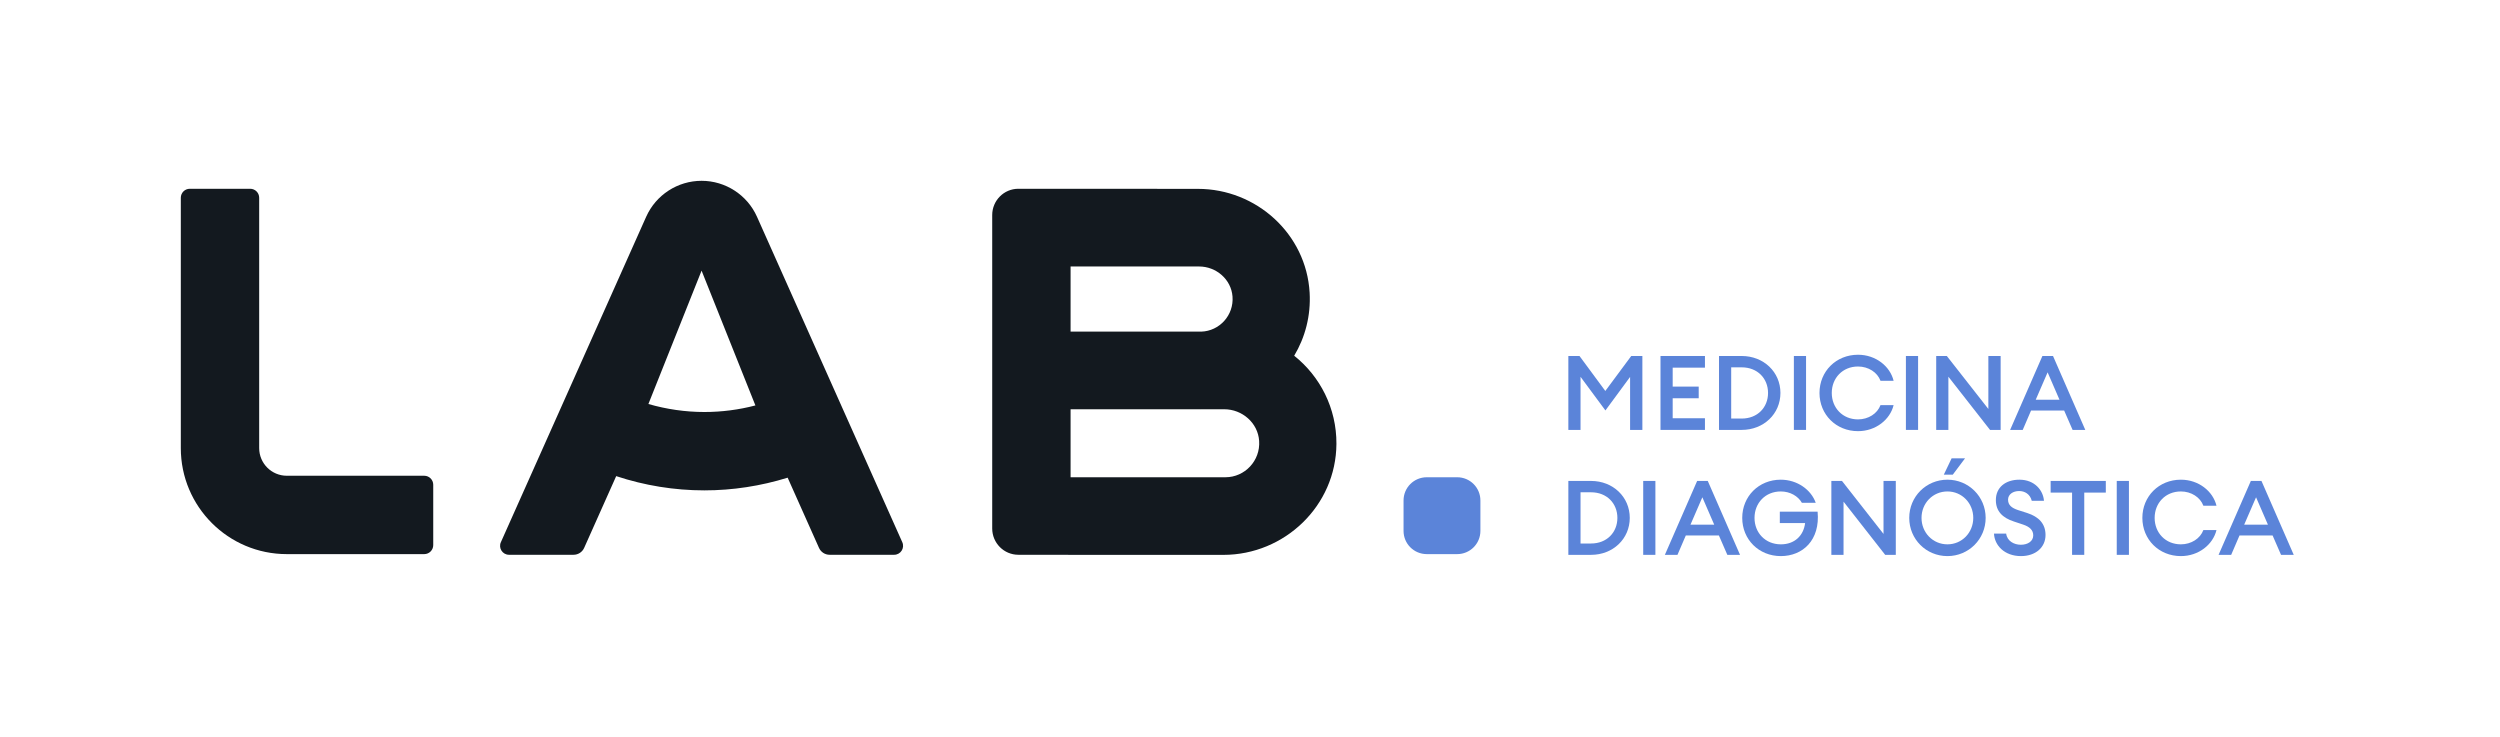
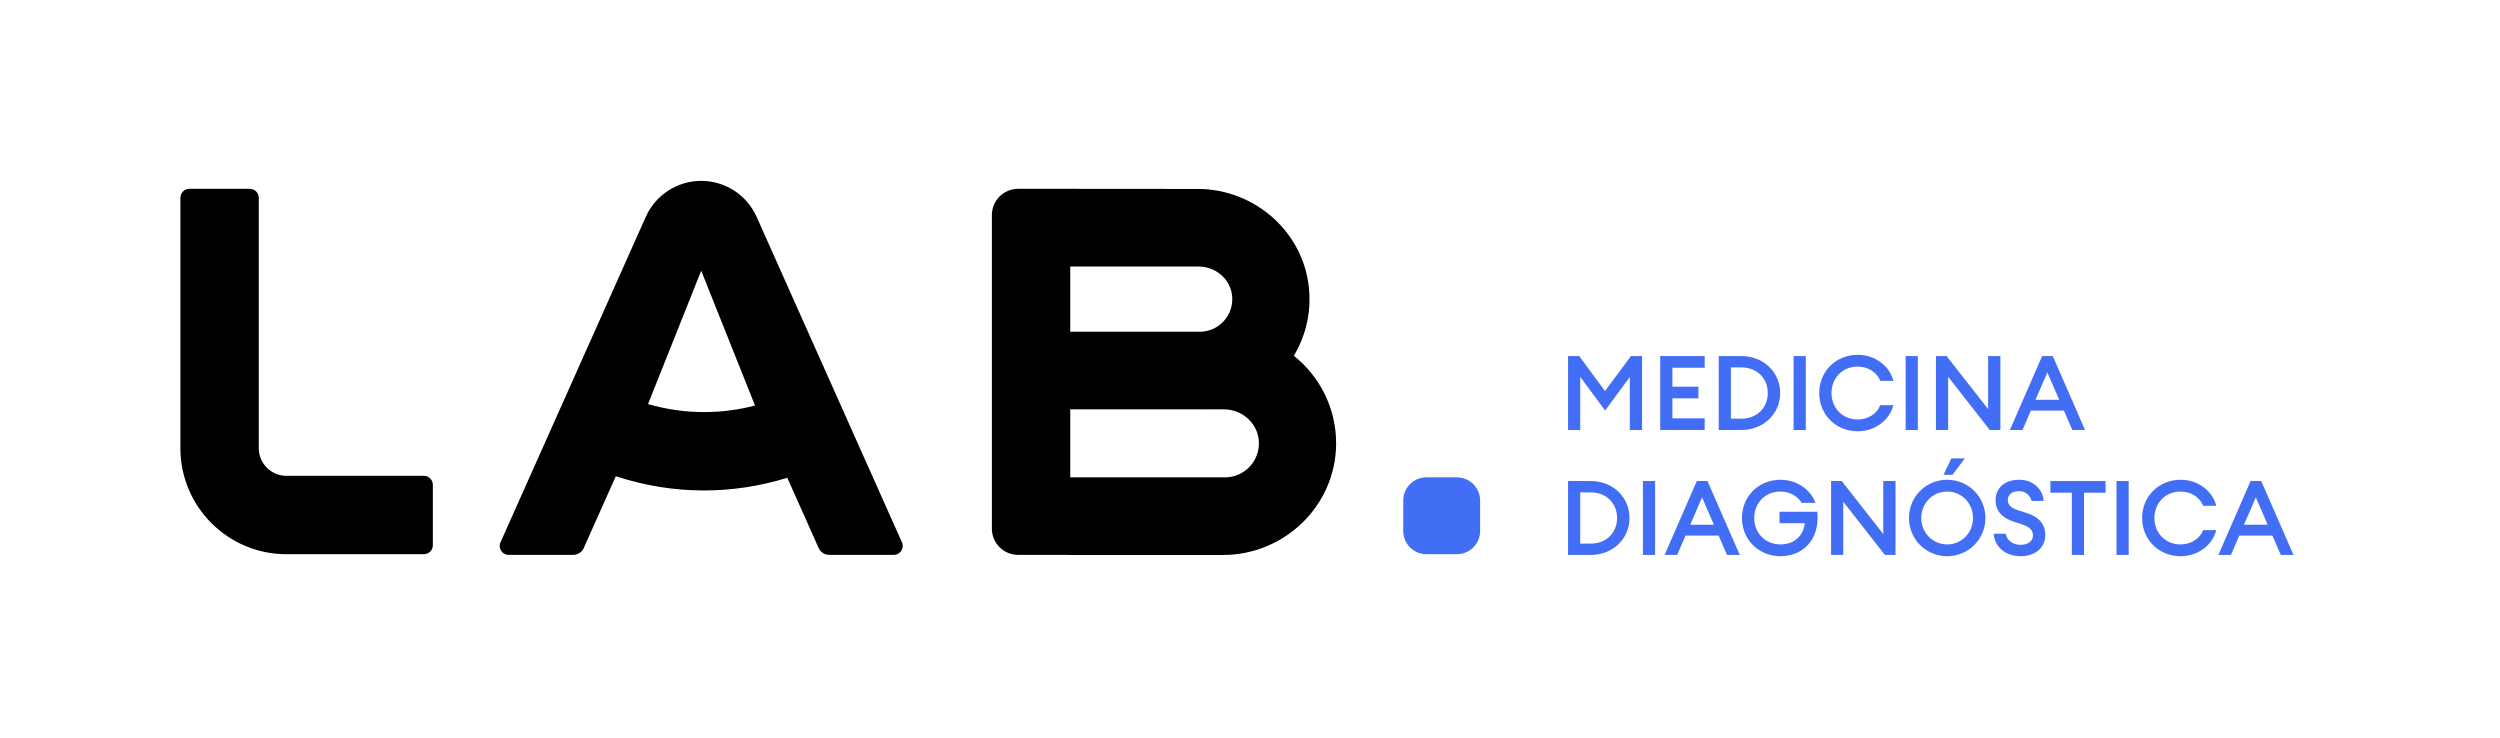
- <svg xmlns="http://www.w3.org/2000/svg" viewBox="0 0 1333.333 392.672" height="392.672" width="1333.333" xml:space="preserve" id="svg2" version="1.1">
-   <defs id="defs6">
-     <clipPath id="clipPath26" clipPathUnits="userSpaceOnUse">
-       <path id="path24" d="M 0,294.504 H 1000 V 0 H 0 Z" />
-     </clipPath>
-   </defs>
-   <g transform="matrix(1.333333,0,0,-1.333333,0,392.672)" id="g10">
-     <g transform="translate(632.2133,143.7789)" id="g12">
-       <path id="path14" style="fill:#5b84d9;fill-opacity:1;fill-rule:nonzero;stroke:none" d="M 0,0 V -21.237 H -4.873 V 8.328 h 4.456 L 9.911,-5.663 20.279,8.328 h 4.456 v -29.565 h -4.913 v 21.195 l -9.87,-13.409 z" />
-     </g>
-     <g transform="translate(664.1981,152.1073)" id="g16">
-       <path id="path18" style="fill:#5b84d9;fill-opacity:1;fill-rule:nonzero;stroke:none" d="M 0,0 H 17.781 V -4.664 H 4.873 v -7.579 h 10.41 v -4.664 H 4.873 v -7.995 h 12.908 v -4.664 l -17.781,0 z" />
-     </g>
-     <g id="g20">
-       <g clip-path="url(#clipPath26)" id="g22">
-         <g transform="translate(696.683,127.0808)" id="g28">
-           <path id="path30" style="fill:#5b84d9;fill-opacity:1;fill-rule:nonzero;stroke:none" d="M 0,0 C 6.33,0 10.536,4.455 10.536,10.243 10.536,16.032 6.33,20.487 0,20.487 H -4.205 V 0 Z M -9.078,25.026 H 0 c 8.786,0 15.49,-6.412 15.49,-14.783 C 15.49,1.873 8.786,-4.539 0,-4.539 h -9.078 z" />
-         </g>
-         <path id="path32" style="fill:#5b84d9;fill-opacity:1;fill-rule:nonzero;stroke:none" d="m 717.549,152.107 h 4.873 v -29.566 h -4.873 z" />
-         <g transform="translate(743.2025,152.6066)" id="g34">
-           <path id="path36" style="fill:#5b84d9;fill-opacity:1;fill-rule:nonzero;stroke:none" d="M 0,0 C 7.12,0 12.825,-4.622 14.241,-10.41 H 8.994 c -1.25,3.373 -4.83,5.705 -8.994,5.705 -6.163,0 -10.494,-4.623 -10.494,-10.578 0,-5.954 4.331,-10.576 10.494,-10.576 4.164,0 7.744,2.332 8.994,5.705 h 5.247 C 12.825,-25.943 7.12,-30.565 0,-30.565 c -8.786,0 -15.407,6.663 -15.407,15.282 C -15.407,-6.663 -8.786,0 0,0" />
-         </g>
-         <path id="path38" style="fill:#5b84d9;fill-opacity:1;fill-rule:nonzero;stroke:none" d="m 762.362,152.107 h 4.873 v -29.566 h -4.873 z" />
-         <g transform="translate(796.0105,122.5416)" id="g40">
-           <path id="path42" style="fill:#5b84d9;fill-opacity:1;fill-rule:nonzero;stroke:none" d="M 0,0 -16.657,21.279 V 0 h -4.873 v 29.566 h 4.249 L -0.666,8.37 V 29.566 H 4.247 L 4.247,0 Z" />
-         </g>
-         <g transform="translate(823.79,134.6175)" id="g44">
-           <path id="path46" style="fill:#5b84d9;fill-opacity:1;fill-rule:nonzero;stroke:none" d="M 0,0 -4.747,10.952 -9.494,0 Z m -6.829,17.49 h 4.247 L 10.326,-12.076 H 5.247 l -3.373,7.745 h -13.242 l -3.331,-7.745 h -5.04 z" />
-         </g>
-         <g transform="translate(636.4186,77.1033)" id="g48">
-           <path id="path50" style="fill:#5b84d9;fill-opacity:1;fill-rule:nonzero;stroke:none" d="M 0,0 C 6.33,0 10.536,4.455 10.536,10.243 10.536,16.032 6.33,20.487 0,20.487 H -4.205 V 0 Z M -9.078,25.026 H 0 c 8.786,0 15.49,-6.413 15.49,-14.783 C 15.49,1.873 8.786,-4.539 0,-4.539 h -9.078 z" />
-         </g>
-         <path id="path52" style="fill:#5b84d9;fill-opacity:1;fill-rule:nonzero;stroke:none" d="m 657.285,102.13 h 4.873 V 72.564 h -4.873 z" />
-         <g transform="translate(685.6862,84.64)" id="g54">
-           <path id="path56" style="fill:#5b84d9;fill-opacity:1;fill-rule:nonzero;stroke:none" d="M 0,0 -4.747,10.952 -9.494,0 Z m -6.829,17.49 h 4.247 L 10.326,-12.076 H 5.247 l -3.373,7.745 h -13.242 l -3.331,-7.745 h -5.04 z" />
-         </g>
-         <g transform="translate(712.3008,102.6292)" id="g58">
-           <path id="path60" style="fill:#5b84d9;fill-opacity:1;fill-rule:nonzero;stroke:none" d="M 0,0 C 6.621,0 12.159,-4.039 13.992,-9.244 H 8.452 C 6.912,-6.537 3.705,-4.705 0,-4.705 c -6.164,0 -10.494,-4.623 -10.494,-10.578 0,-5.954 4.33,-10.576 10.536,-10.576 5.496,0 9.077,3.456 9.701,8.495 H -0.375 v 4.58 h 15.116 c 1.083,-11.452 -5.996,-17.78 -14.699,-17.78 -8.828,0 -15.449,6.662 -15.449,15.281 C -15.407,-6.663 -8.786,0 0,0" />
-         </g>
-         <g transform="translate(754.0718,72.5641)" id="g62">
-           <path id="path64" style="fill:#5b84d9;fill-opacity:1;fill-rule:nonzero;stroke:none" d="M 0,0 -16.657,21.279 V 0 h -4.873 v 29.566 h 4.249 L -0.666,8.37 V 29.566 H 4.247 L 4.247,0 Z" />
-         </g>
-         <g transform="translate(780.6434,111.1659)" id="g66">
-           <path id="path68" style="fill:#5b84d9;fill-opacity:1;fill-rule:nonzero;stroke:none" d="M 0,0 H 5.372 L 0.458,-6.538 h -3.582 z m -1.665,-34.396 c 5.829,0 10.326,4.706 10.326,10.577 0,5.871 -4.497,10.577 -10.326,10.577 -5.872,0 -10.369,-4.706 -10.369,-10.577 0,-5.871 4.497,-10.577 10.369,-10.577 m 0,-4.705 c -8.495,0 -15.282,6.746 -15.282,15.282 0,8.536 6.787,15.282 15.282,15.282 8.452,0 15.283,-6.746 15.283,-15.282 0,-8.536 -6.831,-15.282 -15.283,-15.282" />
-         </g>
-         <g transform="translate(802.4695,81.0587)" id="g70">
-           <path id="path72" style="fill:#5b84d9;fill-opacity:1;fill-rule:nonzero;stroke:none" d="m 0,0 c 0.374,-2.997 3.164,-4.455 5.872,-4.455 2.789,0 4.954,1.415 4.954,3.747 0,1.999 -1.29,3.415 -4.08,4.331 L 3.122,4.831 c -4.664,1.499 -7.244,4.206 -7.244,8.537 -0.042,5.121 3.871,8.202 9.411,8.202 6.162,0 9.535,-4.33 9.826,-8.452 h -4.872 c -0.707,2.789 -2.914,3.914 -5.037,3.914 -2.458,0 -4.415,-1.291 -4.457,-3.415 0,-2.165 1.374,-3.331 3.998,-4.206 L 8.411,8.245 c 4.622,-1.499 7.329,-4.289 7.329,-8.786 0,-4.997 -3.998,-8.453 -9.827,-8.453 -6.621,0 -10.577,4.33 -10.786,8.994 z" />
-         </g>
-         <g transform="translate(828.832,97.466)" id="g74">
-           <path id="path76" style="fill:#5b84d9;fill-opacity:1;fill-rule:nonzero;stroke:none" d="m 0,0 h -8.578 v 4.664 h 22.07 V 0 H 4.872 V -24.902 H 0 Z" />
-         </g>
-         <path id="path78" style="fill:#5b84d9;fill-opacity:1;fill-rule:nonzero;stroke:none" d="m 846.699,102.13 h 4.873 V 72.564 h -4.873 z" />
-         <g transform="translate(872.3525,102.6292)" id="g80">
-           <path id="path82" style="fill:#5b84d9;fill-opacity:1;fill-rule:nonzero;stroke:none" d="M 0,0 C 7.12,0 12.825,-4.622 14.241,-10.41 H 8.994 c -1.25,3.373 -4.83,5.705 -8.994,5.705 -6.163,0 -10.494,-4.623 -10.494,-10.578 0,-5.954 4.331,-10.576 10.494,-10.576 4.164,0 7.744,2.332 8.994,5.705 h 5.247 C 12.825,-25.943 7.12,-30.564 0,-30.564 c -8.786,0 -15.407,6.662 -15.407,15.281 C -15.407,-6.663 -8.786,0 0,0" />
-         </g>
-         <g transform="translate(907.1686,84.64)" id="g84">
-           <path id="path86" style="fill:#5b84d9;fill-opacity:1;fill-rule:nonzero;stroke:none" d="M 0,0 -4.747,10.952 -9.494,0 Z m -6.829,17.49 h 4.247 L 10.326,-12.076 H 5.247 l -3.373,7.745 h -13.242 l -3.331,-7.745 h -5.04 z" />
-         </g>
-         <g transform="translate(103.6722,115.2656)" id="g88">
-           <path id="path90" style="fill:#13191f;fill-opacity:1;fill-rule:nonzero;stroke:none" d="m 0,0 v 100.135 c 0,1.986 -1.61,3.596 -3.596,3.596 h -24.156 c -1.985,0 -3.595,-1.61 -3.595,-3.596 V -10e-4 c 0,-23.421 18.986,-42.407 42.407,-42.407 h 54.966 c 1.986,0 3.596,1.61 3.596,3.596 v 24.155 c 0,1.986 -1.61,3.596 -3.596,3.596 H 11.061 C 4.952,-11.061 0,-6.109 0,0" />
-         </g>
-         <g transform="translate(490.166,103.602)" id="g92">
-           <path id="path94" style="fill:#13191f;fill-opacity:1;fill-rule:nonzero;stroke:none" d="m 0,0 h -61.933 v 27.201 h 51.845 V 27.18 c 0.275,0 0.548,0.016 0.823,0.021 h 8.787 c 7.197,0 13.491,-5.448 13.972,-12.668 C 14.022,6.614 7.765,0 0,0 m -10.532,84.309 c 6.847,0 12.845,-5.147 13.373,-12.011 C 3.418,64.786 -2.382,58.481 -9.676,58.249 h -52.257 v 26.06 z M 27.51,48.61 c 4.374,7.312 6.706,15.995 6.176,25.246 -1.344,23.468 -21.305,41.501 -44.683,41.501 l -50.936,0.037 h -20.893 c -5.774,0 -10.455,-4.706 -10.455,-10.512 V -20.495 c 0,-5.806 4.681,-10.512 10.455,-10.512 h 19.952 v -0.041 h 62.033 c 24.562,0 45.104,19.692 45.245,44.388 0.082,14.284 -6.551,27.035 -16.894,35.27" />
-         </g>
-         <g transform="translate(280.6312,186.2499)" id="g96">
-           <path id="path98" style="fill:#13191f;fill-opacity:1;fill-rule:nonzero;stroke:none" d="m 0,0 21.529,-53.921 c -6.604,-1.727 -13.426,-2.627 -20.428,-2.627 -7.591,0 -15.13,1.111 -22.375,3.198 z m -46.97,-110.904 12.817,28.708 c 11.326,-3.746 23.255,-5.7 35.254,-5.7 11.301,0 22.576,1.74 33.328,5.08 l 12.541,-28.088 c 0.747,-1.674 2.408,-2.751 4.241,-2.751 h 25.821 c 2.582,0 4.308,2.66 3.255,5.017 L 22.162,21.556 c -3.9,8.732 -12.598,14.373 -22.161,14.373 -9.563,0 -18.261,-5.641 -22.162,-14.375 l -58.125,-130.192 c -1.052,-2.357 0.673,-5.017 3.255,-5.017 h 25.82 c 1.833,0 3.494,1.077 4.241,2.751" />
-         </g>
-         <g transform="translate(582.8829,103.6021)" id="g100">
-           <path id="path102" style="fill:#5b84d9;fill-opacity:1;fill-rule:nonzero;stroke:none" d="m 0,0 h -12.185 c -5.125,0 -9.279,-4.154 -9.279,-9.279 v -12.185 c 0,-5.125 4.154,-9.279 9.279,-9.279 H 0 c 5.125,0 9.279,4.154 9.279,9.279 V -9.279 C 9.279,-4.154 5.125,0 0,0" />
-         </g>
-       </g>
-     </g>
-   </g>
+ <svg xmlns="http://www.w3.org/2000/svg" width="1333" zoomAndPan="magnify" viewBox="0 0 999.75 294.75" height="393" preserveAspectRatio="xMidYMid meet" version="1.0">
+   <path fill="#416ef5" d="M 631.938 150.719 L 631.938 171.953 L 627.066 171.953 L 627.066 142.391 L 631.523 142.391 L 641.848 156.379 L 652.215 142.391 L 656.668 142.391 L 656.668 171.953 L 651.758 171.953 L 651.758 150.762 L 641.891 164.168 Z M 631.938 150.719 " fill-opacity="1" fill-rule="nonzero" />
+   <path fill="#416ef5" d="M 663.918 142.391 L 681.695 142.391 L 681.695 147.055 L 668.789 147.055 L 668.789 154.633 L 679.199 154.633 L 679.199 159.297 L 668.789 159.297 L 668.789 167.289 L 681.695 167.289 L 681.695 171.953 L 663.918 171.953 Z M 663.918 142.391 " fill-opacity="1" fill-rule="nonzero" />
+   <path fill="#416ef5" d="M 696.398 167.414 C 702.727 167.414 706.934 162.961 706.934 157.172 C 706.934 151.383 702.727 146.93 696.398 146.93 L 692.195 146.93 L 692.195 167.414 Z M 687.32 142.391 L 696.398 142.391 C 705.184 142.391 711.887 148.801 711.887 157.172 C 711.887 165.539 705.184 171.953 696.398 171.953 L 687.32 171.953 Z M 687.32 142.391 " fill-opacity="1" fill-rule="nonzero" />
+   <path fill="#416ef5" d="M 717.262 142.391 L 722.133 142.391 L 722.133 171.953 L 717.262 171.953 Z M 717.262 142.391 " fill-opacity="1" fill-rule="nonzero" />
+   <path fill="#416ef5" d="M 742.91 141.891 C 750.027 141.891 755.734 146.512 757.148 152.301 L 751.902 152.301 C 750.652 148.93 747.074 146.598 742.91 146.598 C 736.75 146.598 732.418 151.219 732.418 157.172 C 732.418 163.125 736.75 167.746 742.91 167.746 C 747.074 167.746 750.652 165.414 751.902 162.043 L 757.148 162.043 C 755.734 167.832 750.027 172.453 742.91 172.453 C 734.125 172.453 727.504 165.789 727.504 157.172 C 727.504 148.555 734.125 141.891 742.91 141.891 " fill-opacity="1" fill-rule="nonzero" />
+   <path fill="#416ef5" d="M 762.066 142.391 L 766.938 142.391 L 766.938 171.953 L 762.066 171.953 Z M 762.066 142.391 " fill-opacity="1" fill-rule="nonzero" />
+   <path fill="#416ef5" d="M 795.711 171.953 L 779.055 150.676 L 779.055 171.953 L 774.184 171.953 L 774.184 142.391 L 778.43 142.391 L 795.043 163.582 L 795.043 142.391 L 799.957 142.391 L 799.957 171.953 Z M 795.711 171.953 " fill-opacity="1" fill-rule="nonzero" />
+   <path fill="#416ef5" d="M 823.484 159.879 L 818.738 148.93 L 813.992 159.879 Z M 816.656 142.391 L 820.902 142.391 L 833.809 171.953 L 828.73 171.953 L 825.359 164.207 L 812.117 164.207 L 808.789 171.953 L 803.75 171.953 Z M 816.656 142.391 " fill-opacity="1" fill-rule="nonzero" />
+   <path fill="#416ef5" d="M 636.145 217.383 C 642.473 217.383 646.676 212.93 646.676 207.141 C 646.676 201.355 642.473 196.898 636.145 196.898 L 631.938 196.898 L 631.938 217.383 Z M 627.066 192.359 L 636.145 192.359 C 644.93 192.359 651.633 198.773 651.633 207.141 C 651.633 215.512 644.93 221.922 636.145 221.922 L 627.066 221.922 Z M 627.066 192.359 " fill-opacity="1" fill-rule="nonzero" />
+   <path fill="#416ef5" d="M 657.008 192.359 L 661.879 192.359 L 661.879 221.922 L 657.008 221.922 Z M 657.008 192.359 " fill-opacity="1" fill-rule="nonzero" />
+   <path fill="#416ef5" d="M 685.402 209.848 L 680.656 198.898 L 675.91 209.848 Z M 678.574 192.359 L 682.82 192.359 L 695.727 221.922 L 690.648 221.922 L 687.277 214.18 L 674.035 214.18 L 670.707 221.922 L 665.668 221.922 Z M 678.574 192.359 " fill-opacity="1" fill-rule="nonzero" />
+   <path fill="#416ef5" d="M 712.012 191.859 C 718.633 191.859 724.172 195.898 726.004 201.105 L 720.465 201.105 C 718.926 198.398 715.719 196.566 712.012 196.566 C 705.852 196.566 701.52 201.188 701.52 207.141 C 701.52 213.094 705.852 217.715 712.055 217.715 C 717.551 217.715 721.133 214.262 721.754 209.223 L 711.637 209.223 L 711.637 204.645 L 726.754 204.645 C 727.836 216.094 720.758 222.422 712.055 222.422 C 703.23 222.422 696.609 215.758 696.609 207.141 C 696.609 198.523 703.23 191.859 712.012 191.859 " fill-opacity="1" fill-rule="nonzero" />
+   <path fill="#416ef5" d="M 753.777 221.922 L 737.125 200.645 L 737.125 221.922 L 732.25 221.922 L 732.25 192.359 L 736.5 192.359 L 753.113 213.555 L 753.113 192.359 L 758.023 192.359 L 758.023 221.922 Z M 753.777 221.922 " fill-opacity="1" fill-rule="nonzero" />
+   <path fill="#416ef5" d="M 780.344 183.324 L 785.715 183.324 L 780.805 189.863 L 777.223 189.863 Z M 778.68 217.715 C 784.508 217.715 789.004 213.012 789.004 207.141 C 789.004 201.27 784.508 196.566 778.68 196.566 C 772.809 196.566 768.312 201.27 768.312 207.141 C 768.312 213.012 772.809 217.715 778.68 217.715 M 778.68 222.422 C 770.188 222.422 763.402 215.676 763.402 207.141 C 763.402 198.605 770.188 191.863 778.68 191.863 C 787.133 191.863 793.961 198.605 793.961 207.141 C 793.961 215.676 787.133 222.422 778.68 222.422 " fill-opacity="1" fill-rule="nonzero" />
+   <path fill="#416ef5" d="M 802.168 213.43 C 802.543 216.426 805.332 217.883 808.039 217.883 C 810.828 217.883 812.992 216.469 812.992 214.137 C 812.992 212.137 811.703 210.723 808.914 209.805 L 805.289 208.598 C 800.625 207.098 798.047 204.395 798.047 200.062 C 798.004 194.941 801.918 191.863 807.457 191.863 C 813.617 191.863 816.988 196.191 817.281 200.312 L 812.41 200.312 C 811.703 197.523 809.496 196.398 807.371 196.398 C 804.914 196.398 802.957 197.691 802.918 199.812 C 802.918 201.977 804.289 203.145 806.914 204.02 L 810.578 205.184 C 815.199 206.684 817.906 209.473 817.906 213.969 C 817.906 218.965 813.906 222.422 808.078 222.422 C 801.461 222.422 797.504 218.09 797.297 213.43 Z M 802.168 213.43 " fill-opacity="1" fill-rule="nonzero" />
+   <path fill="#416ef5" d="M 828.527 197.023 L 819.949 197.023 L 819.949 192.359 L 842.016 192.359 L 842.016 197.023 L 833.398 197.023 L 833.398 221.922 L 828.527 221.922 Z M 828.527 197.023 " fill-opacity="1" fill-rule="nonzero" />
+   <path fill="#416ef5" d="M 846.391 192.359 L 851.262 192.359 L 851.262 221.922 L 846.391 221.922 Z M 846.391 192.359 " fill-opacity="1" fill-rule="nonzero" />
+   <path fill="#416ef5" d="M 872.039 191.859 C 879.16 191.859 884.863 196.484 886.277 202.27 L 881.031 202.27 C 879.781 198.898 876.203 196.566 872.039 196.566 C 865.879 196.566 861.547 201.188 861.547 207.141 C 861.547 213.094 865.879 217.715 872.039 217.715 C 876.203 217.715 879.781 215.383 881.031 212.012 L 886.277 212.012 C 884.863 217.801 879.16 222.422 872.039 222.422 C 863.254 222.422 856.637 215.758 856.637 207.141 C 856.637 198.523 863.254 191.859 872.039 191.859 " fill-opacity="1" fill-rule="nonzero" />
+   <path fill="#416ef5" d="M 906.852 209.848 L 902.105 198.898 L 897.359 209.848 Z M 900.023 192.359 L 904.27 192.359 L 917.176 221.922 L 912.098 221.922 L 908.723 214.18 L 895.484 214.18 L 892.152 221.922 L 887.113 221.922 Z M 900.023 192.359 " fill-opacity="1" fill-rule="nonzero" />
+   <path fill="#000000" d="M 103.484 179.227 L 103.484 79.109 C 103.484 77.121 101.871 75.512 99.887 75.512 L 75.734 75.512 C 73.75 75.512 72.141 77.121 72.141 79.109 L 72.141 179.227 C 72.141 202.645 91.125 221.629 114.539 221.629 L 169.496 221.629 C 171.484 221.629 173.094 220.02 173.094 218.031 L 173.094 193.883 C 173.094 191.895 171.484 190.285 169.496 190.285 L 114.543 190.285 C 108.434 190.285 103.484 185.336 103.484 179.227 " fill-opacity="1" fill-rule="nonzero" />
+   <path fill="#000000" d="M 489.914 190.891 L 427.992 190.891 L 427.992 163.691 L 479.828 163.691 L 479.828 163.715 C 480.102 163.715 480.375 163.695 480.652 163.691 L 489.438 163.691 C 496.633 163.691 502.926 169.141 503.406 176.359 C 503.934 184.277 497.68 190.891 489.914 190.891 M 479.383 106.594 C 486.23 106.594 492.227 111.738 492.754 118.602 C 493.332 126.113 487.531 132.418 480.238 132.648 L 427.992 132.648 L 427.992 106.594 Z M 517.418 142.285 C 521.793 134.977 524.125 126.293 523.594 117.043 C 522.25 93.582 502.293 75.551 478.918 75.551 L 427.992 75.512 L 407.102 75.512 C 401.328 75.512 396.648 80.219 396.648 86.023 L 396.648 211.379 C 396.648 217.184 401.328 221.891 407.102 221.891 L 427.051 221.891 L 427.051 221.934 L 489.074 221.934 C 513.633 221.934 534.172 202.242 534.312 177.551 C 534.395 163.27 527.762 150.52 517.418 142.285 " fill-opacity="1" fill-rule="nonzero" />
+   <path fill="#000000" d="M 280.414 108.254 L 301.938 162.168 C 295.336 163.895 288.516 164.793 281.516 164.793 C 273.926 164.793 266.387 163.684 259.141 161.594 Z M 233.449 219.141 L 246.266 190.438 C 257.59 194.184 269.516 196.137 281.516 196.137 C 292.812 196.137 304.086 194.395 314.836 191.059 L 327.375 219.141 C 328.121 220.812 329.781 221.891 331.617 221.891 L 357.434 221.891 C 360.016 221.891 361.738 219.23 360.688 216.875 L 302.57 86.703 C 298.672 77.973 289.977 72.332 280.414 72.332 C 270.852 72.332 262.156 77.973 258.254 86.703 L 200.141 216.875 C 199.09 219.23 200.812 221.891 203.395 221.891 L 229.211 221.891 C 231.043 221.891 232.703 220.812 233.449 219.141 " fill-opacity="1" fill-rule="nonzero" />
+   <path fill="#416ef5" d="M 582.617 190.887 L 570.434 190.887 C 565.309 190.887 561.156 195.043 561.156 200.168 L 561.156 212.348 C 561.156 217.473 565.309 221.625 570.434 221.625 L 582.617 221.625 C 587.742 221.625 591.895 217.473 591.895 212.348 L 591.895 200.168 C 591.895 195.043 587.742 190.887 582.617 190.887 " fill-opacity="1" fill-rule="nonzero" />
</svg>
